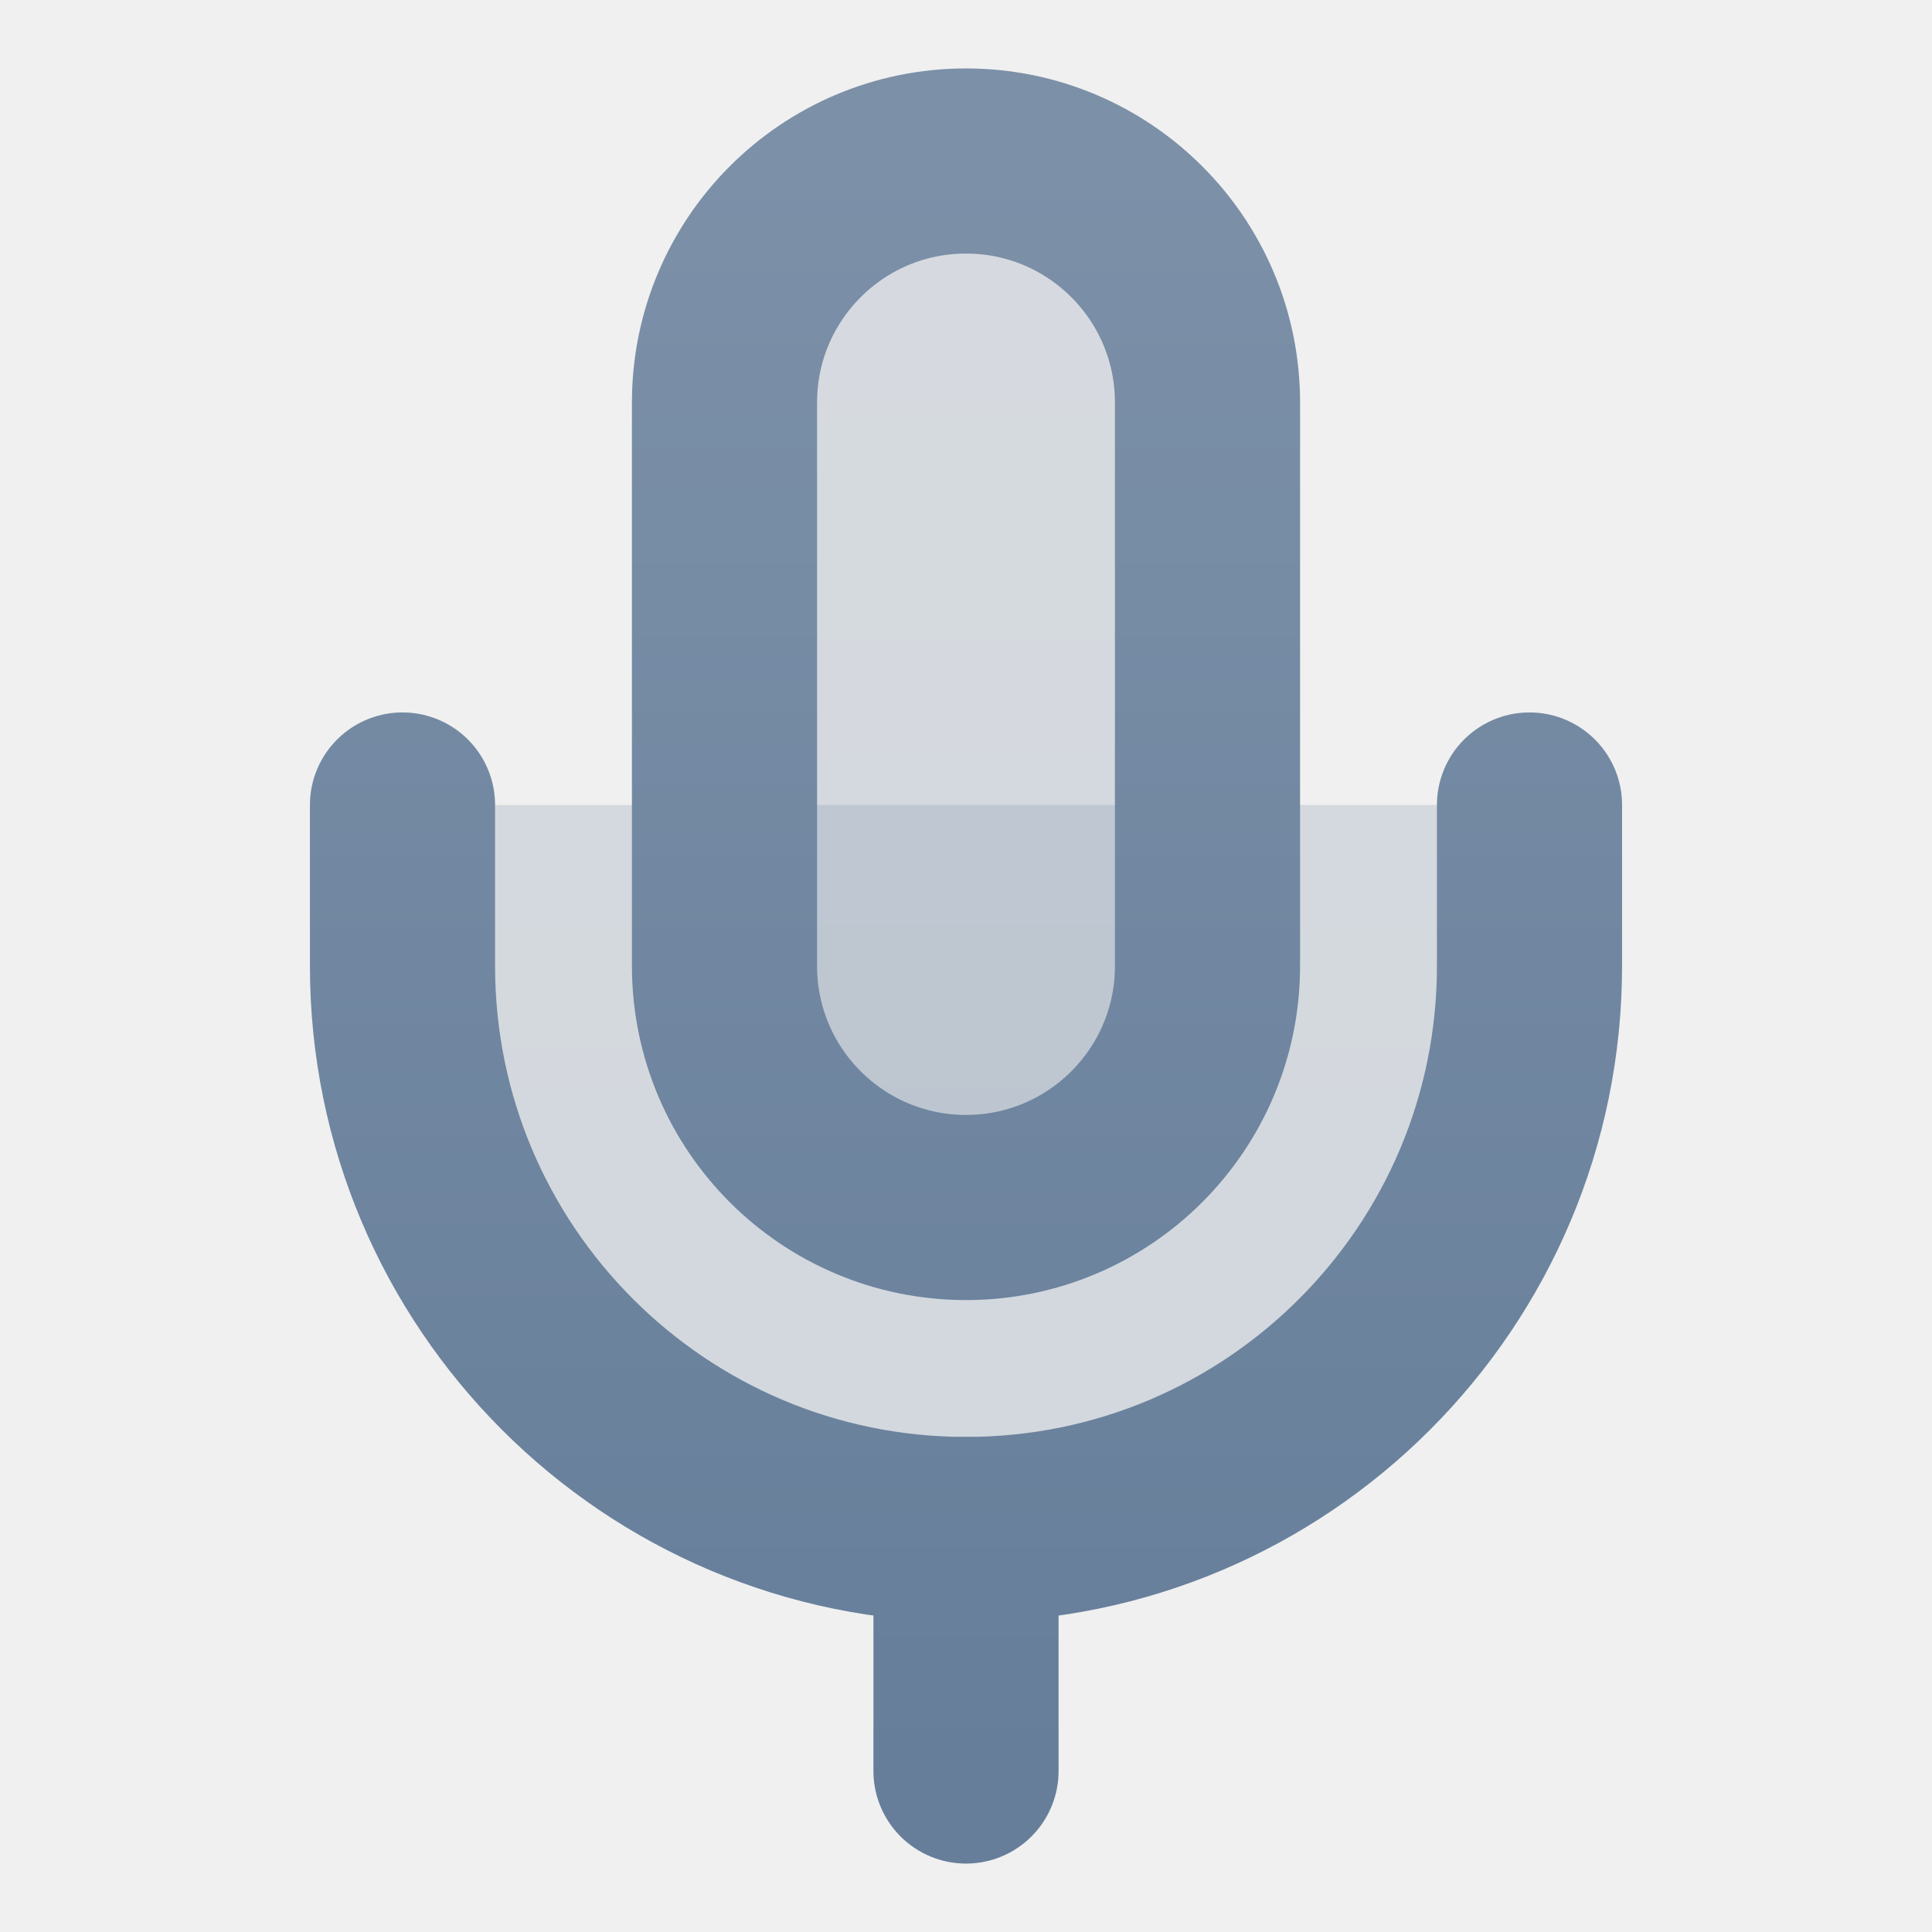
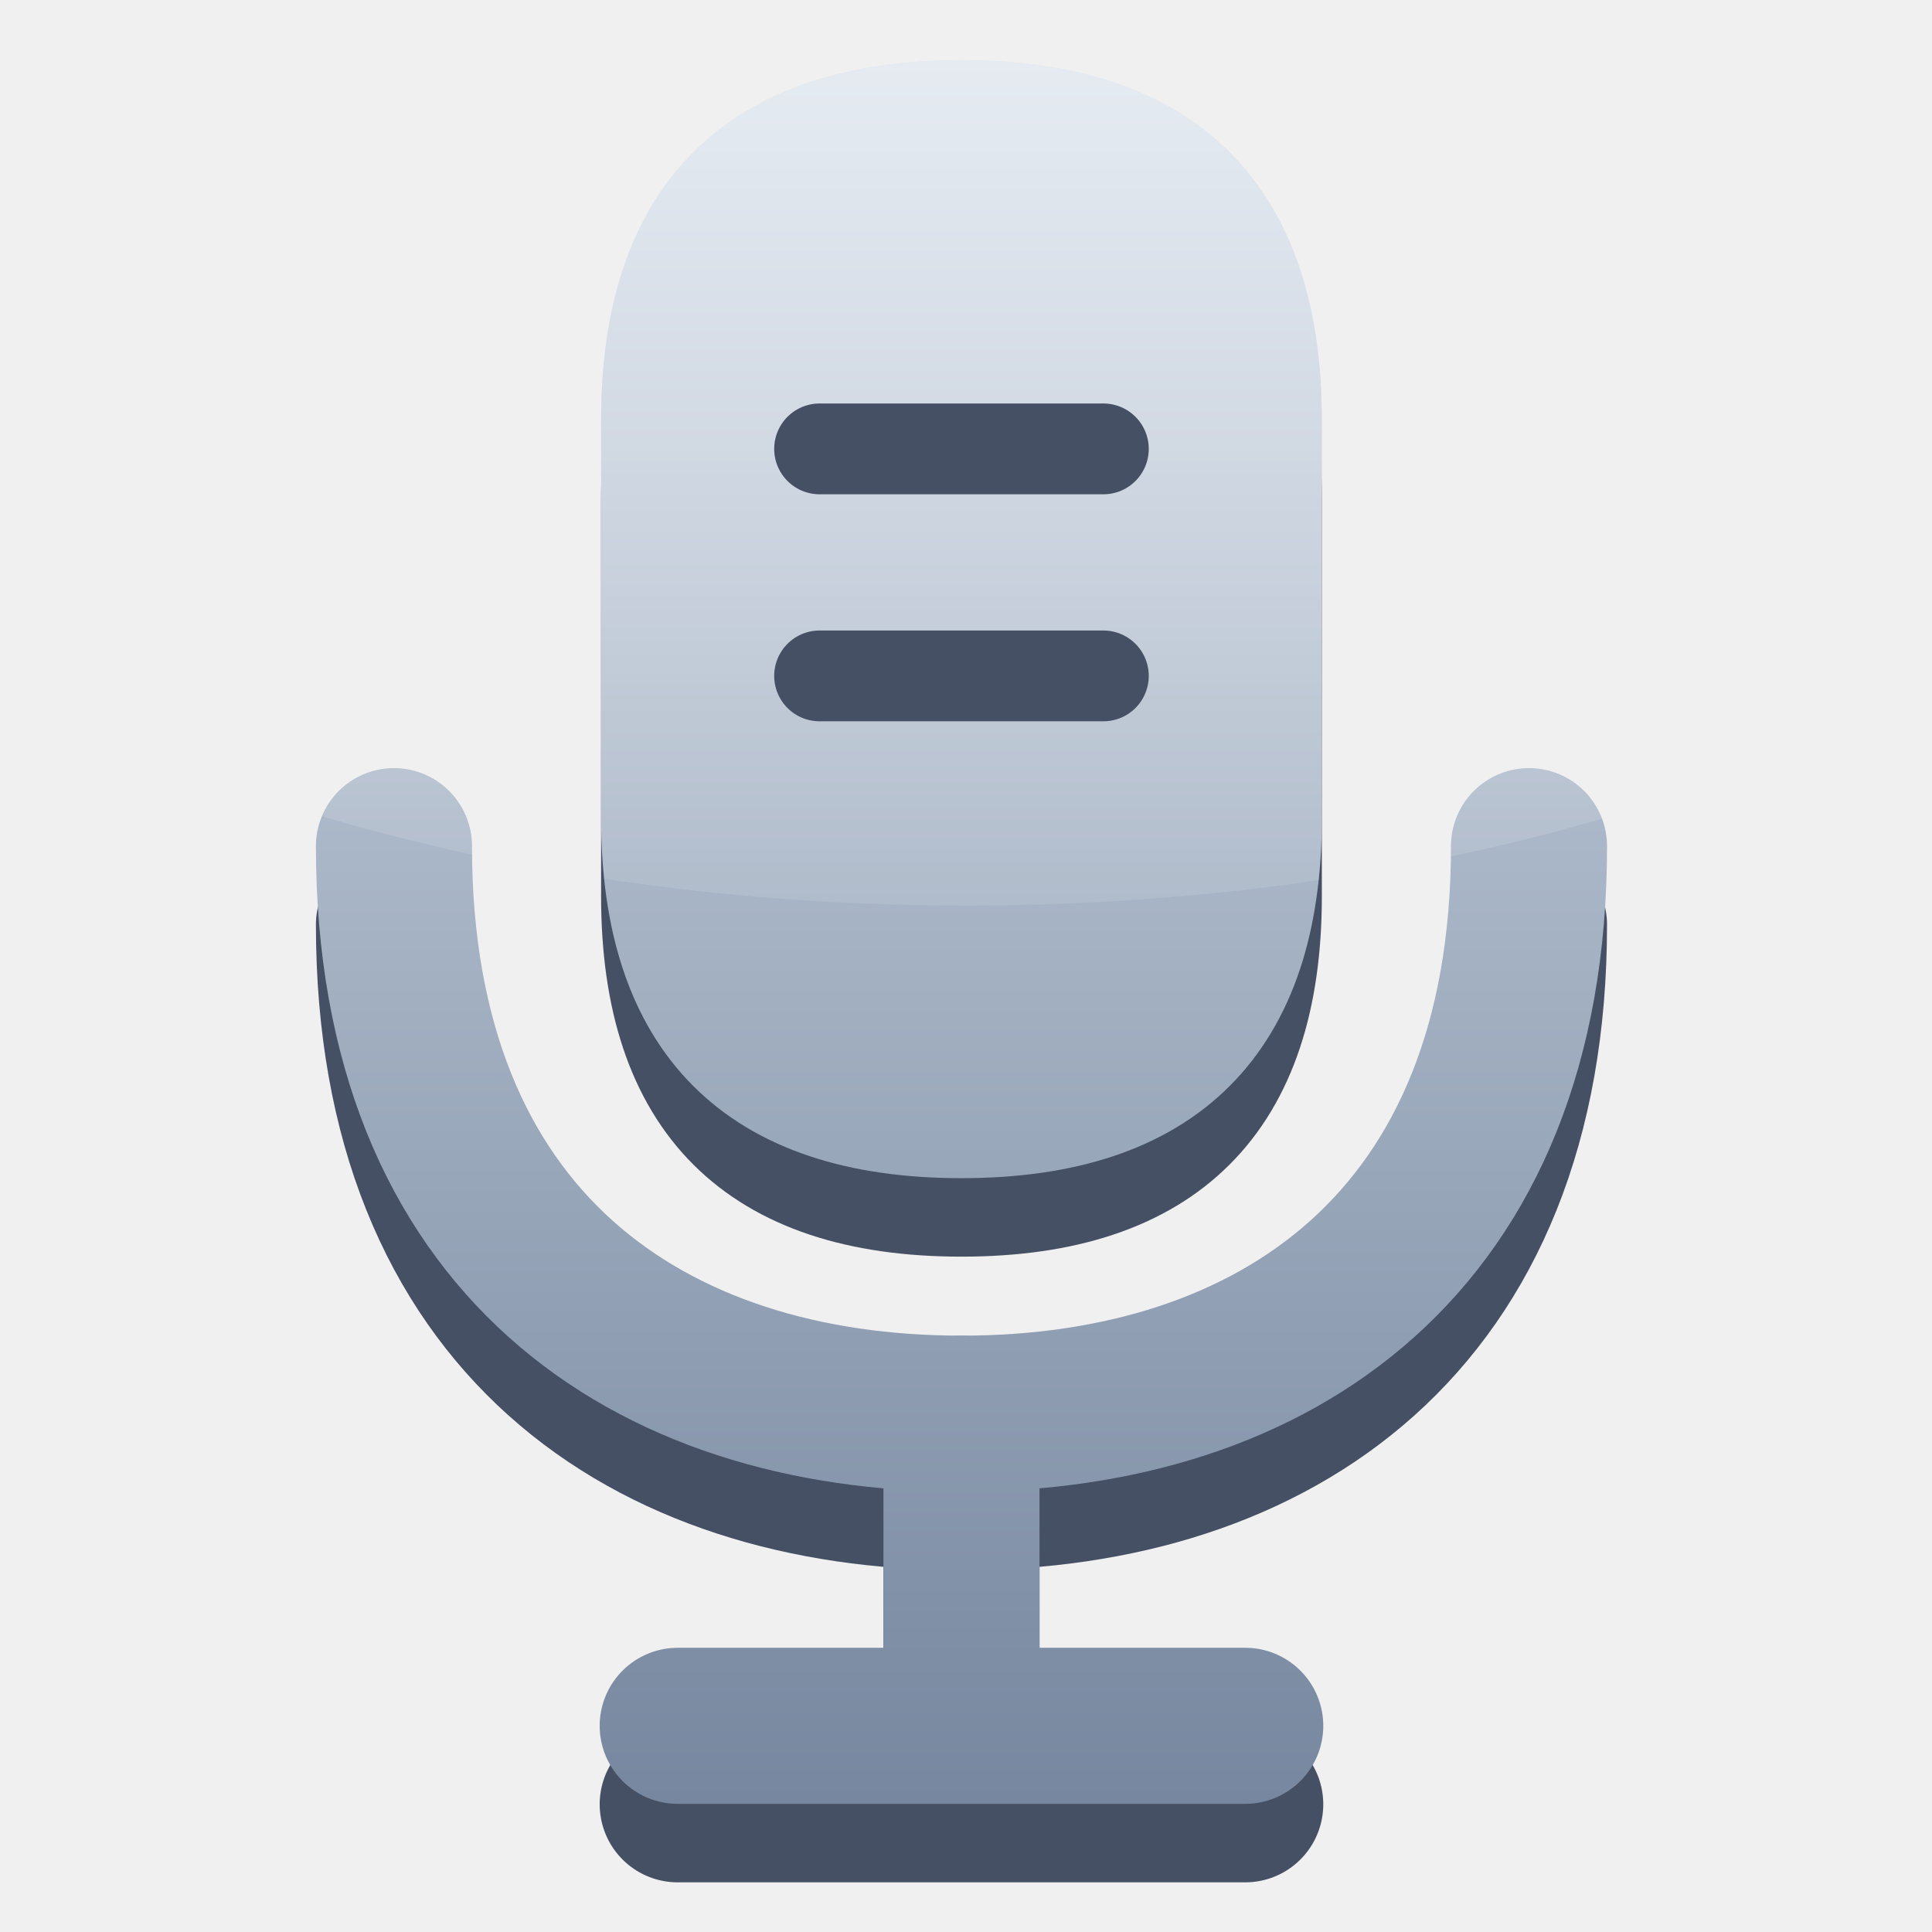
- <svg xmlns="http://www.w3.org/2000/svg" viewBox="0 0 24 24" width="24" height="24">
+ <svg xmlns="http://www.w3.org/2000/svg" viewBox="0 0 64 64" width="64" height="64">
  <defs>
-     <linearGradient id="openmic2p" x1="12" y1="2" x2="12" y2="22" gradientUnits="userSpaceOnUse">
-       <stop offset="0" stop-color="#7c90a8" />
-       <stop offset="1" stop-color="#667e9a" />
+     <linearGradient id="b" gradientUnits="userSpaceOnUse" x1="31.99" y1="2.3" x2="31.99" y2="63.67">
+       <stop stop-color="#d5dee9" />
+       <stop offset="1" stop-color="#76879f" />
    </linearGradient>
+     <linearGradient id="s" gradientUnits="userSpaceOnUse" x1="0" y1="0" x2="0" y2="30">
+       <stop stop-color="#fff" stop-opacity=".42" />
+       <stop offset="1" stop-color="#fff" stop-opacity=".1" />
+     </linearGradient>
+     <mask id="m" maskUnits="userSpaceOnUse" x="0" y="0" width="64" height="64">
+       <g transform="translate(1.77 -0.17) scale(0.94)">
+         <path d="M32 4H32Q43 4 43 15V29Q43 40 32 40H32Q21 40 21 29V15Q21 4 32 4Z" fill="#fff" stroke="#fff" stroke-width="3.4" stroke-linejoin="round" />
+         <path d="M12 30C12 44 21 50 32 50S52 44 52 30" fill="none" stroke="#fff" stroke-width="5.5" stroke-linecap="round" stroke-linejoin="round" />
+         <path d="M32 50V60" fill="none" stroke="#fff" stroke-width="5.5" stroke-linecap="round" stroke-linejoin="round" />
+         <path d="M22 61H42" fill="none" stroke="#fff" stroke-width="5.5" stroke-linecap="round" stroke-linejoin="round" />
+       </g>
+     </mask>
  </defs>
-   <g transform="translate(0.00 0.00) scale(1)" fill="url(#openmic2p)" fill-opacity=".22">
-     <path d="M19 10v2a7 7 0 0 1-14 0v-2" />
-     <path d="M12 2h0a3 3 0 0 1 3 3v7a3 3 0 0 1 -3 3h-0a3 3 0 0 1 -3 -3v-7a3 3 0 0 1 3 -3Z" />
+   <g transform="translate(0 2.6)">
+     <g transform="translate(1.77 -0.17) scale(0.94)">
+       <path d="M32 4H32Q43 4 43 15V29Q43 40 32 40H32Q21 40 21 29V15Q21 4 32 4Z" fill="#465064" stroke="#465064" stroke-width="3.4" stroke-linejoin="round" />
+       <path d="M12 30C12 44 21 50 32 50S52 44 52 30" fill="none" stroke="#465064" stroke-width="5.5" stroke-linecap="round" stroke-linejoin="round" />
+       <path d="M32 50V60" fill="none" stroke="#465064" stroke-width="5.5" stroke-linecap="round" stroke-linejoin="round" />
+       <path d="M22 61H42" fill="none" stroke="#465064" stroke-width="5.5" stroke-linecap="round" stroke-linejoin="round" />
+     </g>
  </g>
-   <g transform="translate(0.00 0.00) scale(1)" stroke="url(#openmic2p)" stroke-width="2.3" stroke-linecap="round" stroke-linejoin="round" fill="none">
-     <path d="M12 19v3" />
-     <path d="M19 10v2a7 7 0 0 1-14 0v-2" />
-     <path d="M12 2h0a3 3 0 0 1 3 3v7a3 3 0 0 1 -3 3h-0a3 3 0 0 1 -3 -3v-7a3 3 0 0 1 3 -3Z" />
+   <g transform="translate(1.77 -0.17) scale(0.94)">
+     <path d="M32 4H32Q43 4 43 15V29Q43 40 32 40H32Q21 40 21 29V15Q21 4 32 4Z" fill="url(#b)" stroke="url(#b)" stroke-width="3.4" stroke-linejoin="round" />
+     <path d="M12 30C12 44 21 50 32 50S52 44 52 30" fill="none" stroke="url(#b)" stroke-width="5.5" stroke-linecap="round" stroke-linejoin="round" />
+     <path d="M32 50V60" fill="none" stroke="url(#b)" stroke-width="5.5" stroke-linecap="round" stroke-linejoin="round" />
+     <path d="M22 61H42" fill="none" stroke="url(#b)" stroke-width="5.5" stroke-linecap="round" stroke-linejoin="round" />
+   </g>
+   <ellipse mask="url(#m)" cx="32" cy="4" rx="46" ry="26" fill="url(#s)" />
+   <g transform="translate(1.77 -0.17) scale(0.94)">
+     <path d="M27 16H37" fill="none" stroke="#465064" stroke-width="3.2" stroke-linecap="round" stroke-linejoin="round" />
+     <path d="M27 24H37" fill="none" stroke="#465064" stroke-width="3.2" stroke-linecap="round" stroke-linejoin="round" />
  </g>
</svg>
